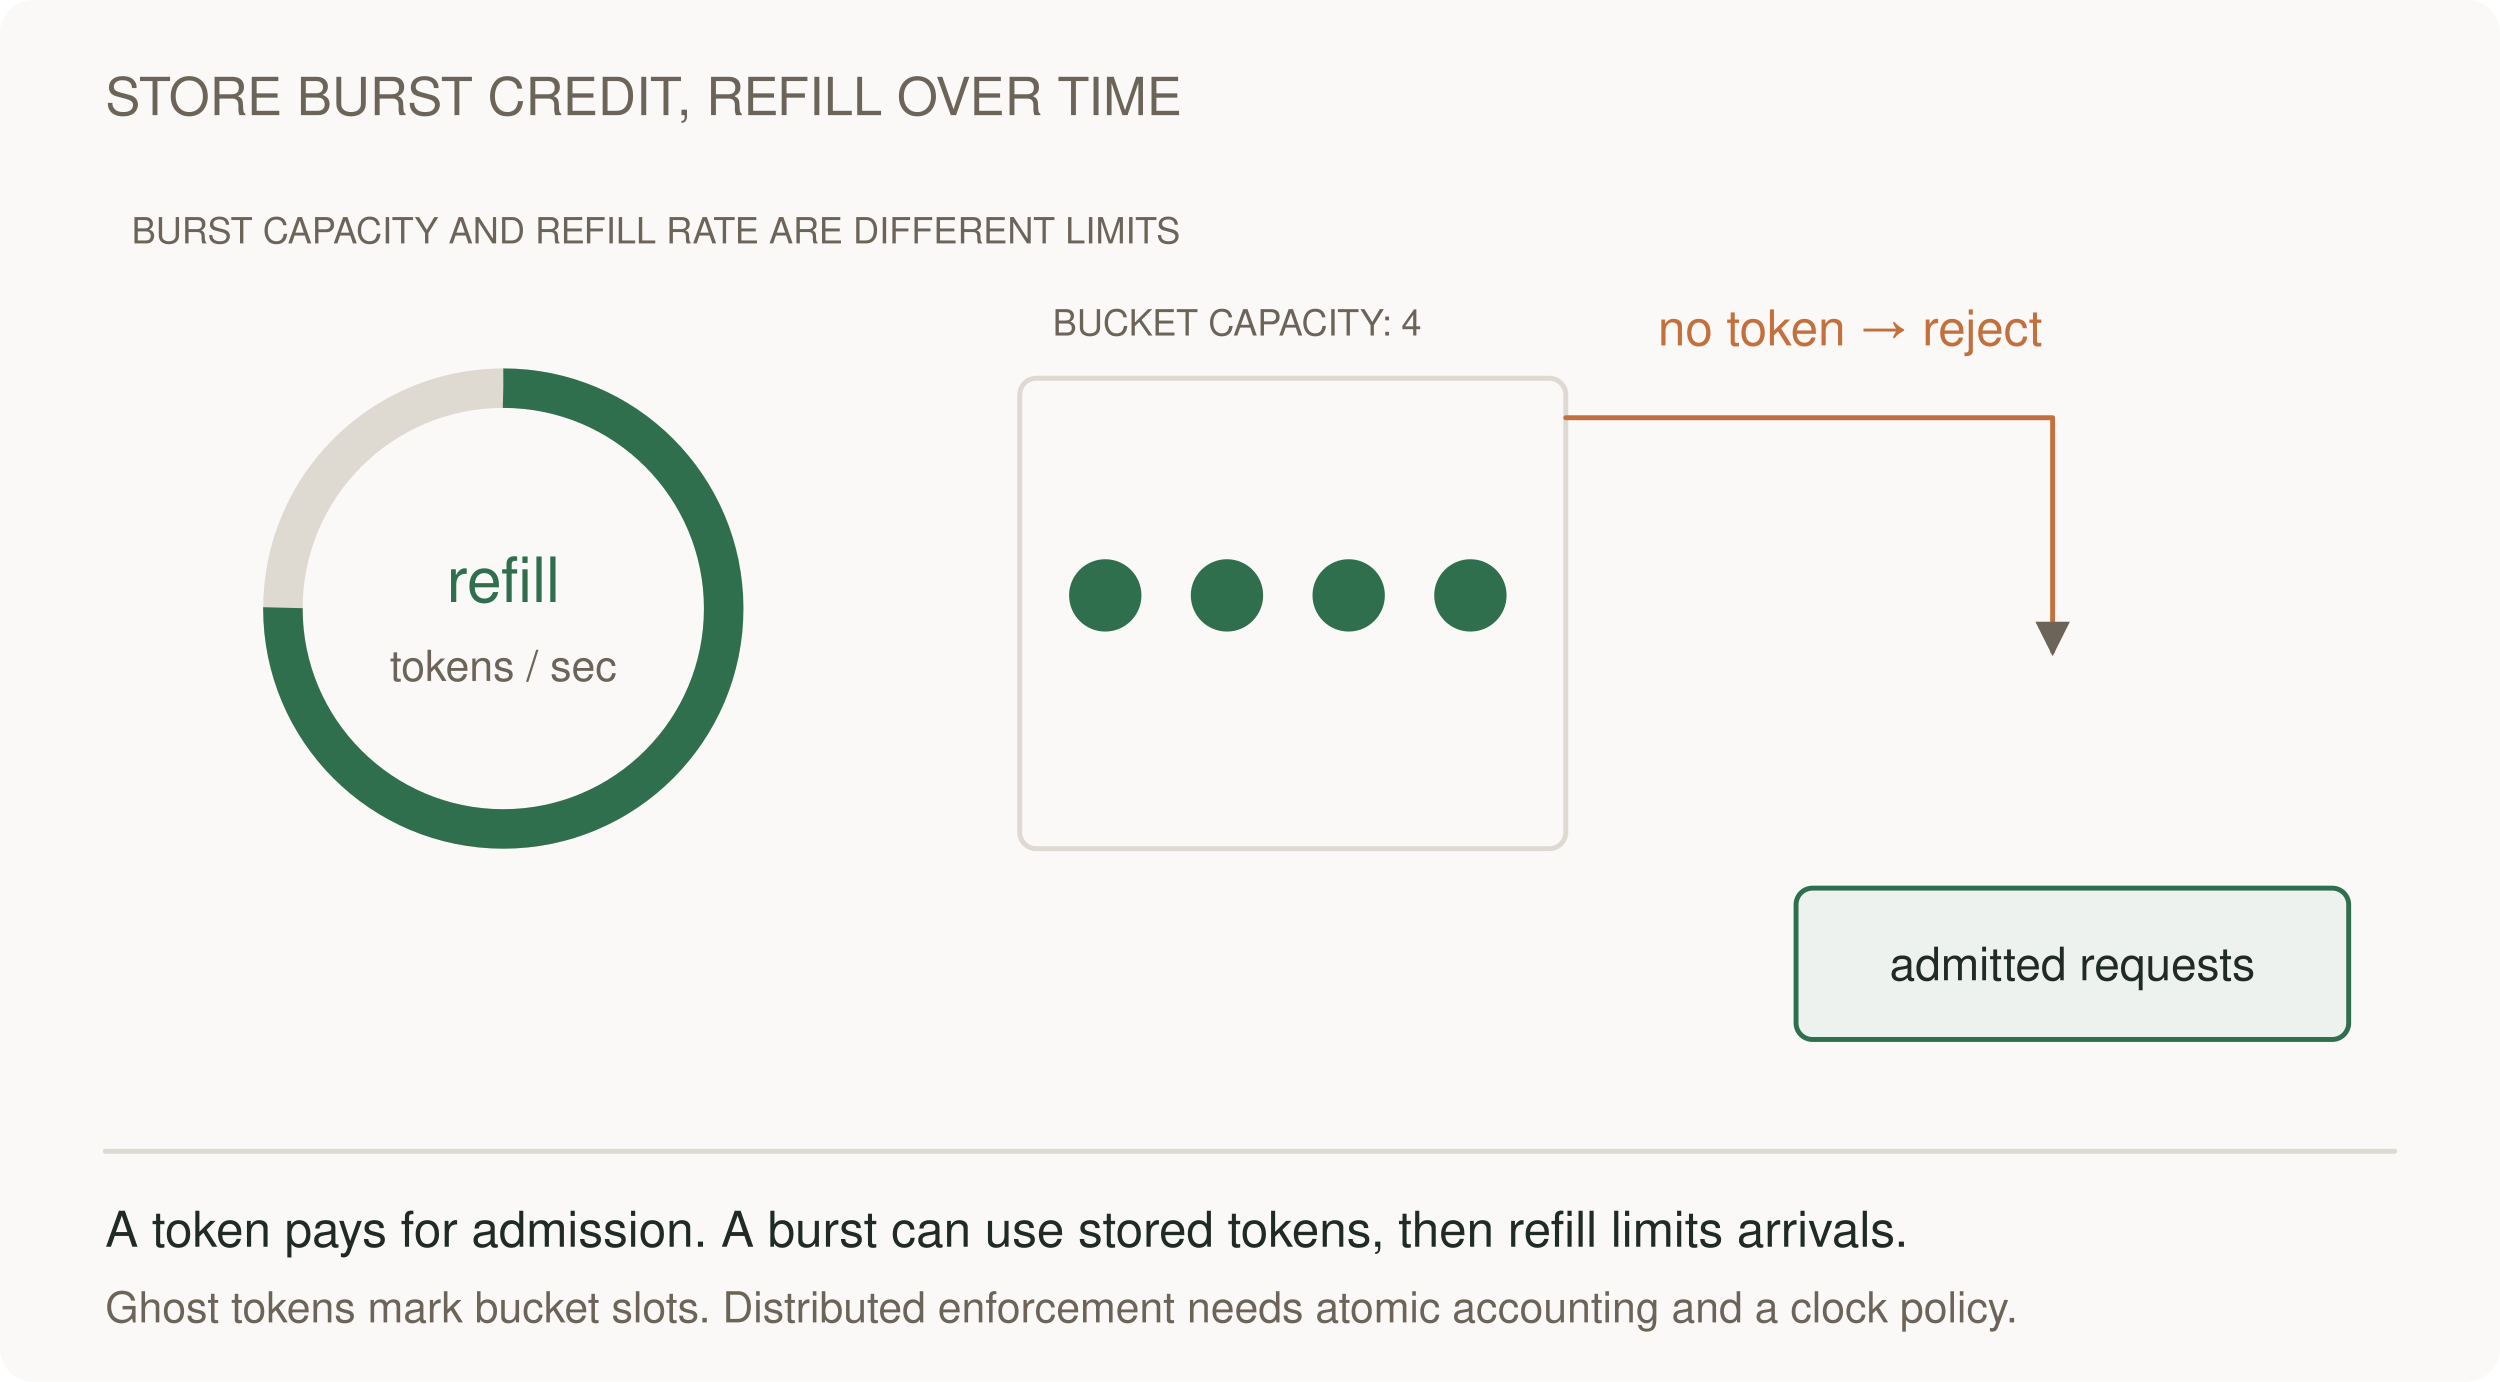
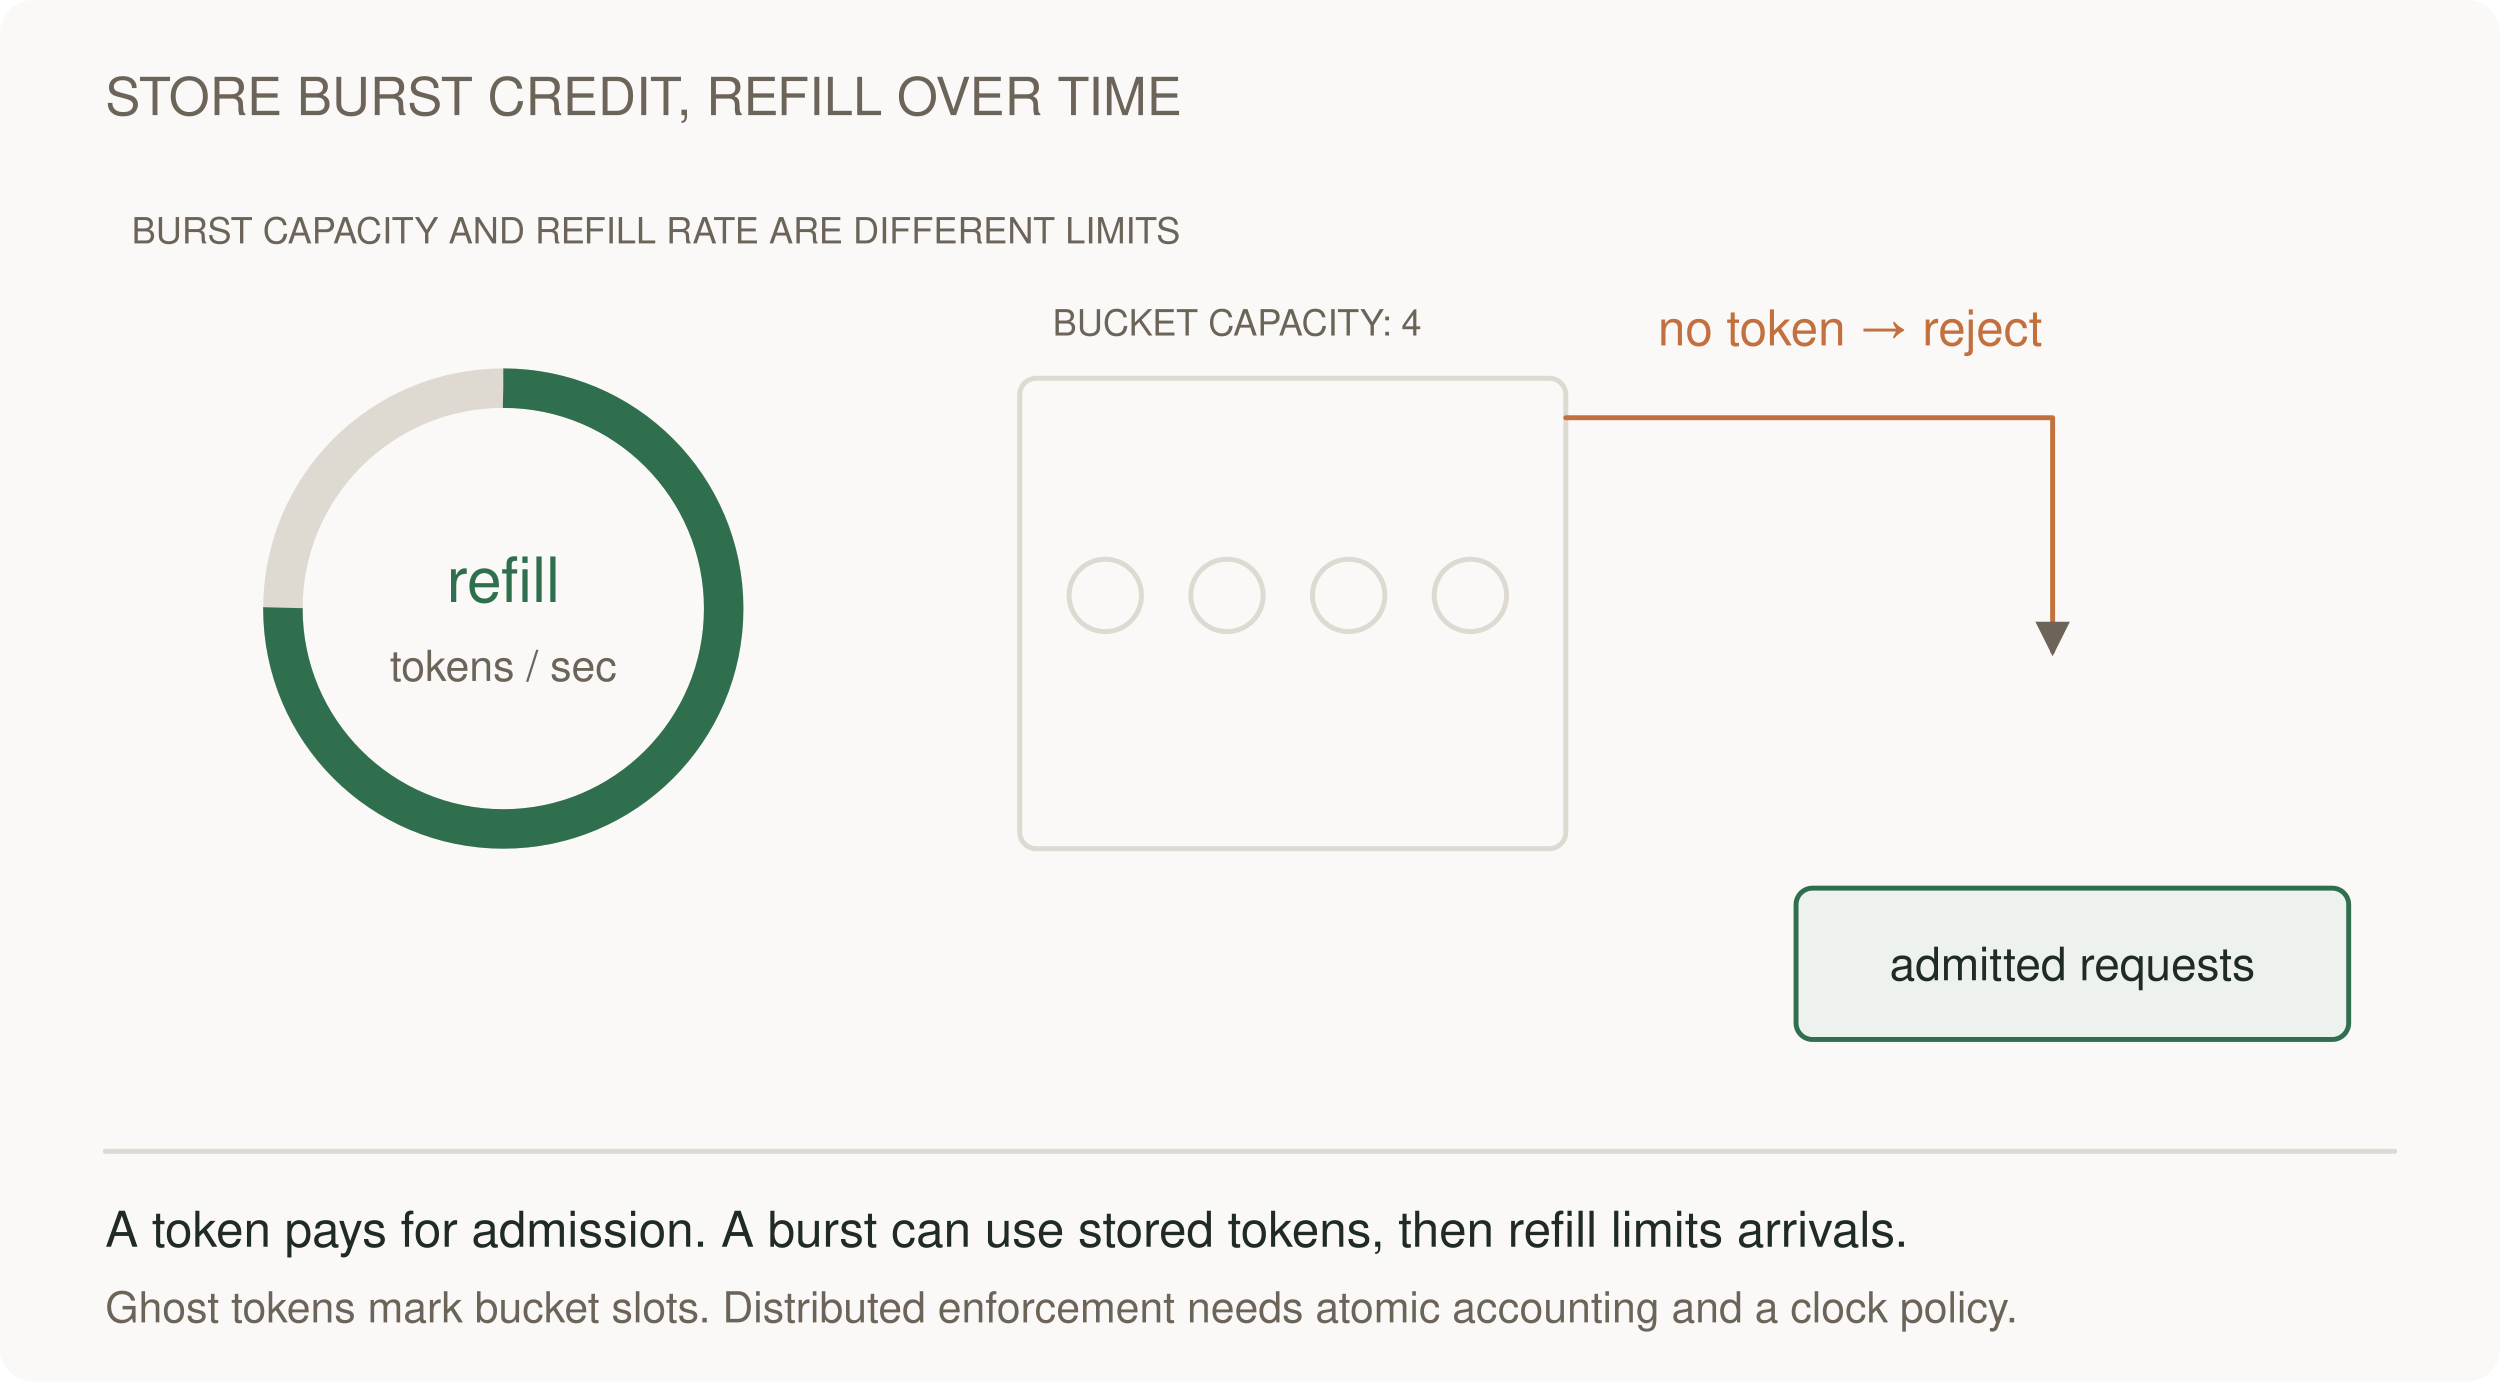
<svg xmlns="http://www.w3.org/2000/svg" viewBox="0 0 760 420" width="760" height="420" role="img" aria-labelledby="title desc">
  <defs>
    <marker id="arrow" markerWidth="7" markerHeight="7" refX="6" refY="3.5" orient="auto-start-reverse">
      <path d="M0 0 L7 3.5 L0 7" fill="#6d6459" />
    </marker>
  </defs>
  <style>text{font-family:ui-sans-serif,-apple-system,Segoe UI,Helvetica,Arial,sans-serif}.still{display:none}@media(prefers-reduced-motion:reduce){.moving{display:none}.still{display:inline}}@media print{.moving{display:none}.still{display:inline}}</style>
  <rect width="760" height="420" rx="10" fill="#faf9f7" />
  <text x="32" y="35" font-size="16" fill="#6d6459" text-anchor="start">STORE BURST CREDIT, REFILL OVER TIME</text>
  <text x="40" y="74" font-size="11" fill="#6d6459" text-anchor="start">BURST CAPACITY AND REFILL RATE ARE DIFFERENT LIMITS</text>
  <circle cx="153" cy="185" r="67" fill="none" stroke="#ded9d1" stroke-width="12">
</circle>
  <circle cx="153" cy="185" r="67" fill="none" stroke="#2f6f4e" stroke-width="12" stroke-dasharray="421" stroke-dashoffset="105" transform="rotate(-90 153 185)">
</circle>
  <text x="153" y="183" font-size="19" fill="#2f6f4e" text-anchor="middle">refill</text>
  <text x="153" y="207" font-size="13" fill="#6d6459" text-anchor="middle">tokens / sec</text>
  <rect x="310" y="115" width="166" height="143" rx="5" stroke="#ded9d1" stroke-width="1.5" fill="#faf9f7">
</rect>
  <text x="393.0" y="191.5" font-size="14" fill="#1f2b24" text-anchor="middle">
</text>
  <text x="320" y="102" font-size="11" fill="#6d6459" text-anchor="start">BUCKET CAPACITY: 4</text>
-   <circle cx="336" cy="181" r="11" fill="#2f6f4e">
+   <circle cx="336" cy="181" r="11" fill="#faf9f7" stroke="#ded9d1" stroke-width="1.5">
</circle>
-   <circle cx="373" cy="181" r="11" fill="#2f6f4e">
+   <circle cx="373" cy="181" r="11" fill="#faf9f7" stroke="#ded9d1" stroke-width="1.5">
</circle>
-   <circle cx="410" cy="181" r="11" fill="#2f6f4e">
+   <circle cx="410" cy="181" r="11" fill="#faf9f7" stroke="#ded9d1" stroke-width="1.5">
</circle>
-   <circle cx="447" cy="181" r="11" fill="#2f6f4e">
+   <circle cx="447" cy="181" r="11" fill="#faf9f7" stroke="#ded9d1" stroke-width="1.5">
</circle>
  <rect x="546" y="270" width="168" height="46" rx="5" stroke="#2f6f4e" stroke-width="1.5" fill="#eef2ef">
</rect>
  <text x="630.0" y="298.0" font-size="14" fill="#1f2b24" text-anchor="middle">admitted requests</text>
  <path d="M476 127 H624 V198" stroke="#c2703d" stroke-width="1.5" fill="none" stroke-linecap="round" stroke-linejoin="round" marker-end="url(#arrow)">
</path>
  <text x="504" y="105" font-size="15" fill="#c2703d" text-anchor="start">no token → reject</text>
  <path d="M32 350 H728" stroke="#ded9d1" stroke-width="1.5" fill="none" stroke-linecap="round" stroke-linejoin="round">
</path>
  <text x="32" y="379" font-size="15" fill="#1f2b24" text-anchor="start">A token pays for admission. A burst can use stored tokens, then refill limits arrivals.</text>
  <text x="32" y="402" font-size="13" fill="#6d6459" text-anchor="start">Ghost tokens mark bucket slots. Distributed enforcement needs atomic accounting and a clock policy.</text>
</svg>
